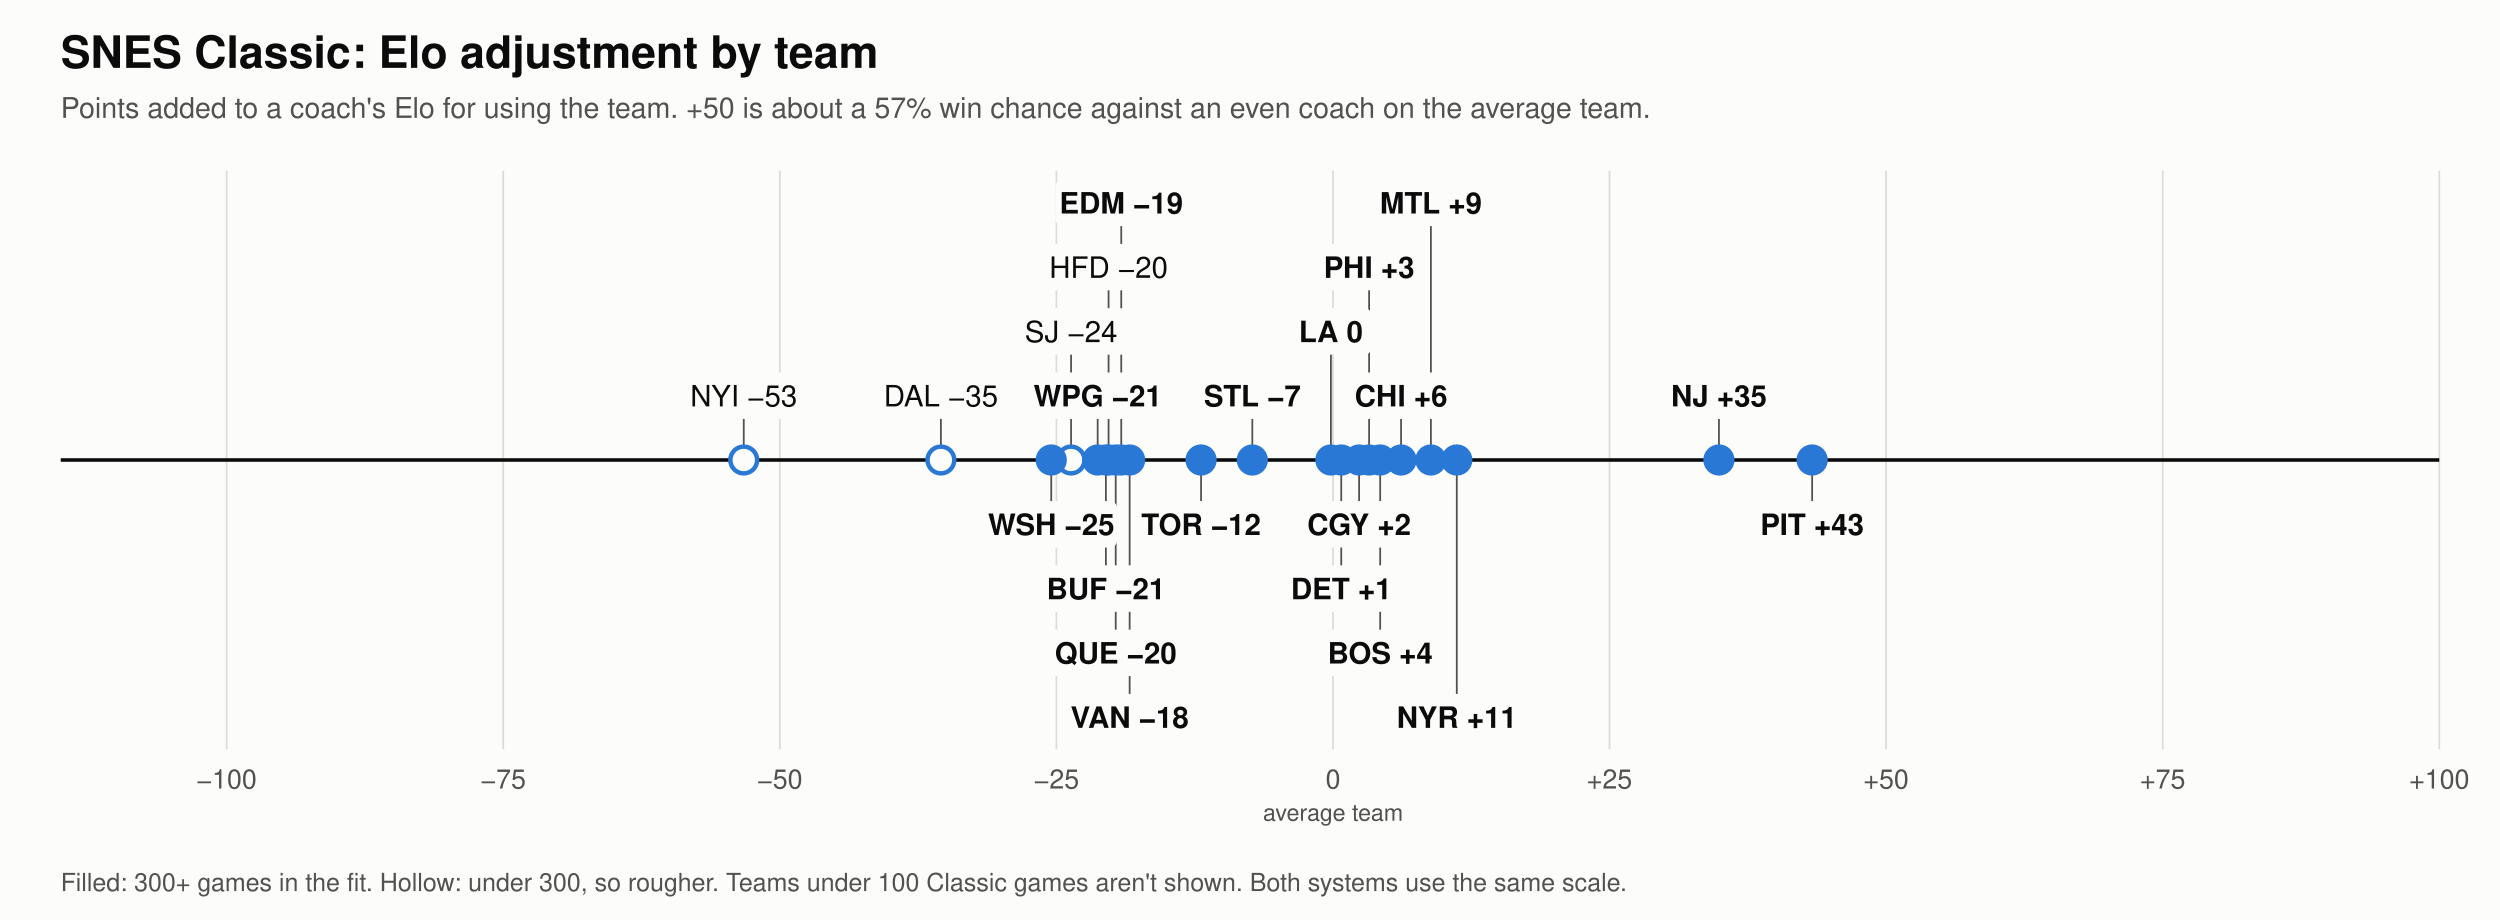
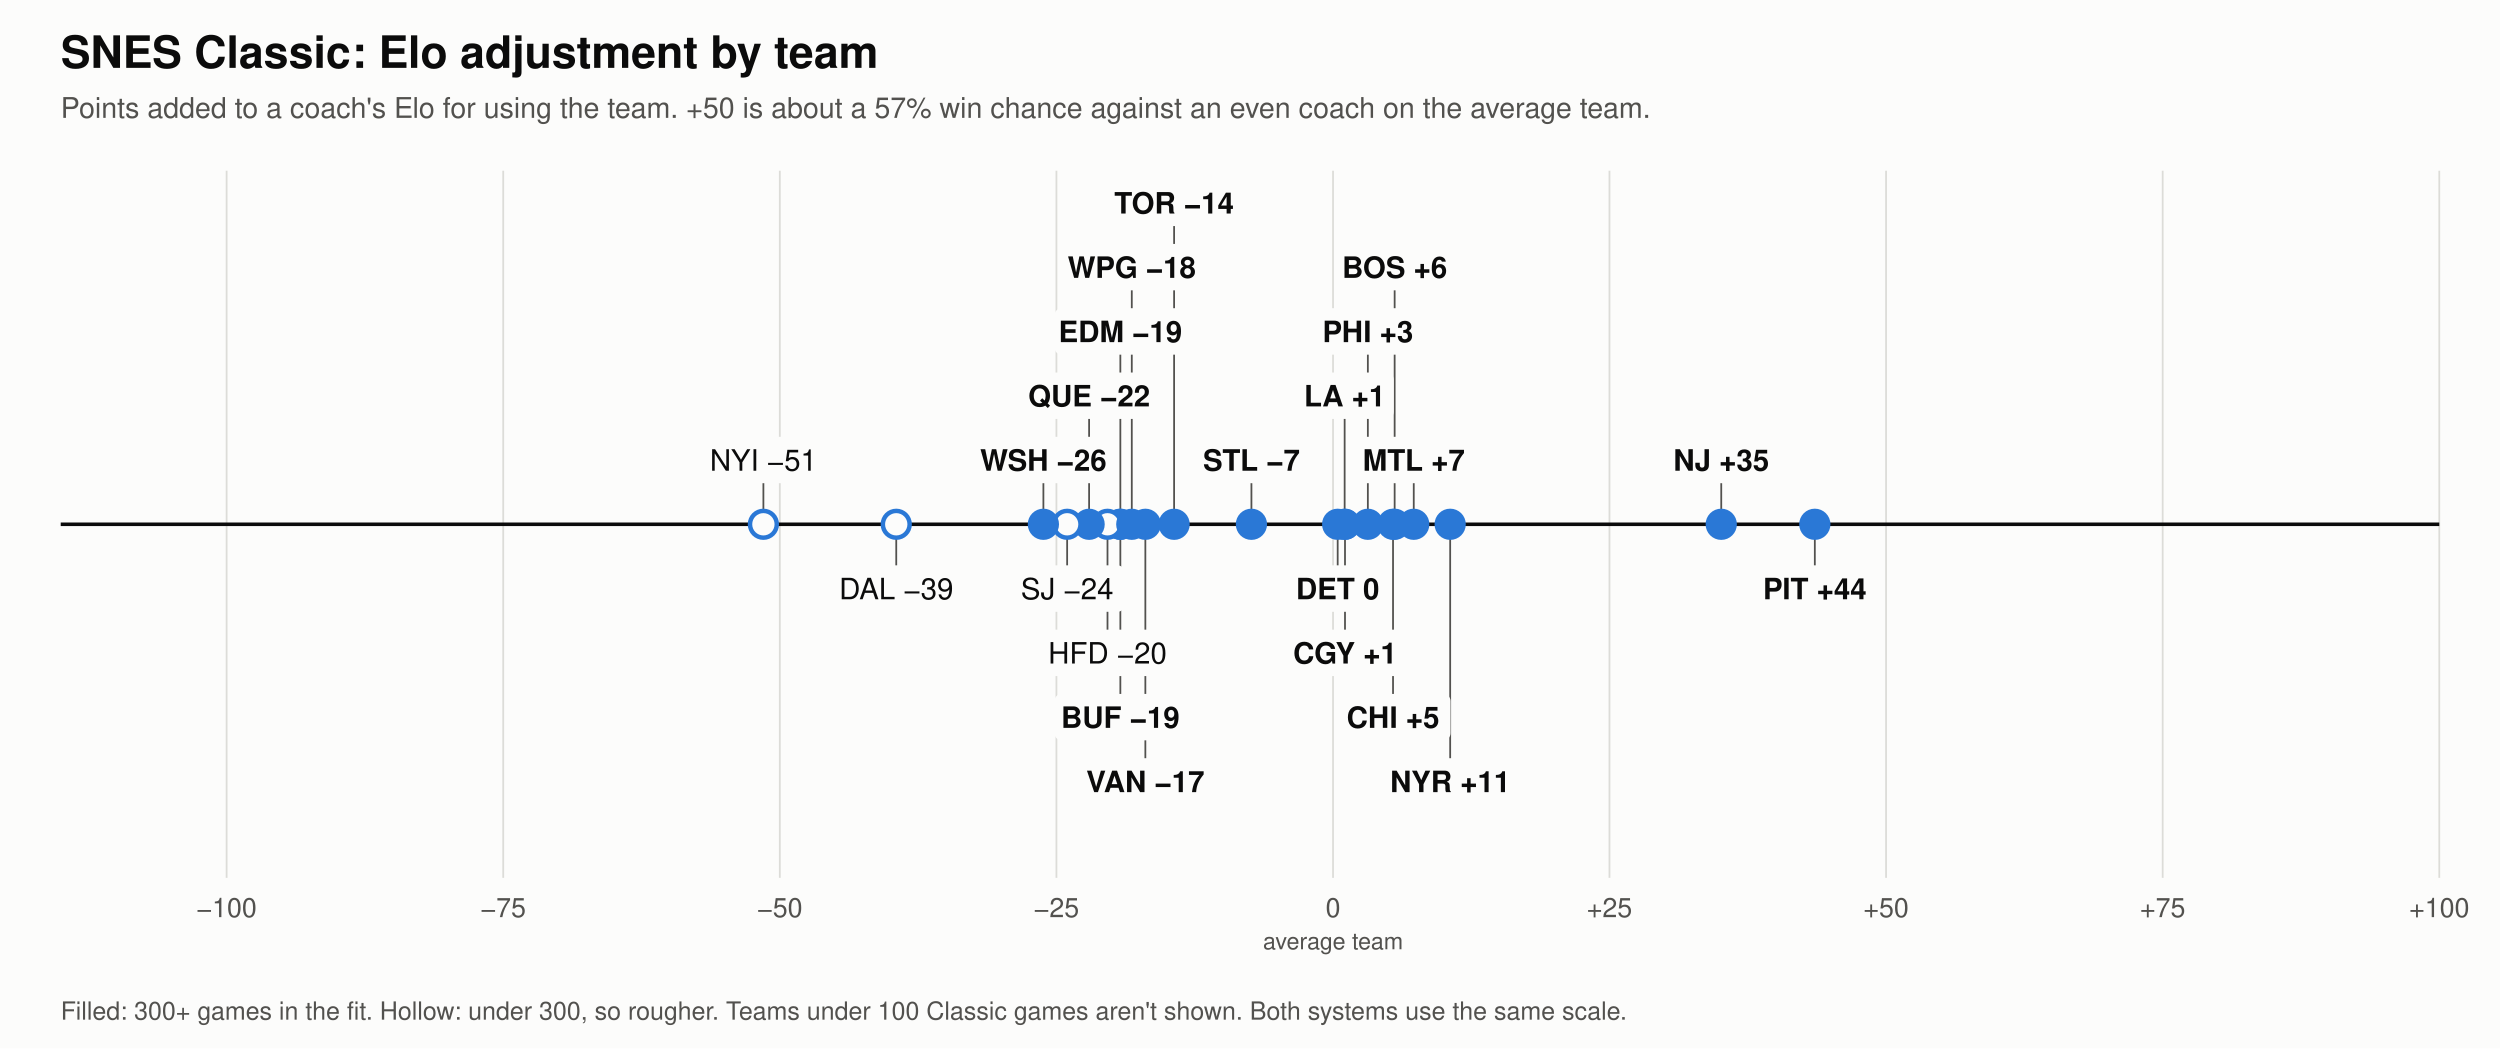
- <svg xmlns="http://www.w3.org/2000/svg" width="1400" height="515" viewBox="0 0 1400 515" font-family="Segoe UI, Helvetica, Arial, sans-serif">
-   <rect width="1400" height="515" fill="#fcfcfb" />
+ <svg xmlns="http://www.w3.org/2000/svg" width="1400" height="587" viewBox="0 0 1400 587" font-family="Segoe UI, Helvetica, Arial, sans-serif">
+   <rect width="1400" height="587" fill="#fcfcfb" />
  <text x="34" y="38" font-size="25" font-weight="700" fill="#0b0b0b">SNES Classic: Elo adjustment by team</text>
  <text x="34" y="66" font-size="16" fill="#52514e">Points added to a coach's Elo for using the team. +50 is about a 57% win chance against an even coach on the average team.</text>
-   <line x1="126.9" x2="126.9" y1="95.6" y2="419.6" stroke="#dcdcd8" stroke-width="1" />
-   <text x="126.9" y="441.6" font-size="15" text-anchor="middle" fill="#52514e">−100</text>
-   <line x1="281.8" x2="281.8" y1="95.6" y2="419.6" stroke="#dcdcd8" stroke-width="1" />
-   <text x="281.8" y="441.6" font-size="15" text-anchor="middle" fill="#52514e">−75</text>
-   <line x1="436.7" x2="436.7" y1="95.6" y2="419.6" stroke="#dcdcd8" stroke-width="1" />
-   <text x="436.7" y="441.6" font-size="15" text-anchor="middle" fill="#52514e">−50</text>
-   <line x1="591.6" x2="591.6" y1="95.6" y2="419.6" stroke="#dcdcd8" stroke-width="1" />
-   <text x="591.6" y="441.6" font-size="15" text-anchor="middle" fill="#52514e">−25</text>
-   <line x1="746.5" x2="746.5" y1="95.6" y2="419.6" stroke="#dcdcd8" stroke-width="1" />
-   <text x="746.5" y="441.6" font-size="15" text-anchor="middle" fill="#52514e">0</text>
-   <line x1="901.3" x2="901.3" y1="95.6" y2="419.6" stroke="#dcdcd8" stroke-width="1" />
-   <text x="901.3" y="441.6" font-size="15" text-anchor="middle" fill="#52514e">+25</text>
-   <line x1="1056.2" x2="1056.2" y1="95.6" y2="419.6" stroke="#dcdcd8" stroke-width="1" />
-   <text x="1056.2" y="441.6" font-size="15" text-anchor="middle" fill="#52514e">+50</text>
-   <line x1="1211.1" x2="1211.1" y1="95.6" y2="419.6" stroke="#dcdcd8" stroke-width="1" />
-   <text x="1211.1" y="441.6" font-size="15" text-anchor="middle" fill="#52514e">+75</text>
-   <line x1="1366.0" x2="1366.0" y1="95.6" y2="419.6" stroke="#dcdcd8" stroke-width="1" />
-   <text x="1366.0" y="441.6" font-size="15" text-anchor="middle" fill="#52514e">+100</text>
-   <text x="746.5" y="459.6" font-size="13" text-anchor="middle" fill="#52514e">average team</text>
-   <line x1="34.0" x2="1366.0" y1="257.6" y2="257.6" stroke="#0b0b0b" stroke-width="2" />
-   <line x1="627.9" x2="627.9" y1="257.6" y2="113.6" stroke="#52514e" stroke-width="1" />
-   <line x1="801.3" x2="801.3" y1="257.6" y2="113.6" stroke="#52514e" stroke-width="1" />
-   <line x1="815.8" x2="815.8" y1="257.6" y2="401.6" stroke="#52514e" stroke-width="1" />
-   <line x1="632.6" x2="632.6" y1="257.6" y2="401.6" stroke="#52514e" stroke-width="1" />
-   <line x1="772.9" x2="772.9" y1="257.6" y2="365.6" stroke="#52514e" stroke-width="1" />
-   <line x1="620.8" x2="620.8" y1="257.6" y2="149.6" stroke="#52514e" stroke-width="1" />
-   <line x1="766.7" x2="766.7" y1="257.6" y2="149.6" stroke="#52514e" stroke-width="1" />
-   <line x1="624.8" x2="624.8" y1="257.6" y2="365.6" stroke="#52514e" stroke-width="1" />
-   <line x1="619.3" x2="619.3" y1="257.6" y2="329.6" stroke="#52514e" stroke-width="1" />
-   <line x1="751.1" x2="751.1" y1="257.6" y2="329.6" stroke="#52514e" stroke-width="1" />
-   <line x1="745.3" x2="745.3" y1="257.6" y2="185.6" stroke="#52514e" stroke-width="1" />
-   <line x1="599.8" x2="599.8" y1="257.6" y2="185.6" stroke="#52514e" stroke-width="1" />
-   <line x1="761.1" x2="761.1" y1="257.6" y2="293.6" stroke="#52514e" stroke-width="1" />
-   <line x1="784.6" x2="784.6" y1="257.6" y2="221.6" stroke="#52514e" stroke-width="1" />
-   <line x1="526.9" x2="526.9" y1="257.6" y2="221.6" stroke="#52514e" stroke-width="1" />
-   <line x1="962.6" x2="962.6" y1="257.6" y2="221.6" stroke="#52514e" stroke-width="1" />
-   <line x1="416.5" x2="416.5" y1="257.6" y2="221.6" stroke="#52514e" stroke-width="1" />
-   <line x1="1014.8" x2="1014.8" y1="257.6" y2="293.6" stroke="#52514e" stroke-width="1" />
-   <line x1="701.3" x2="701.3" y1="257.6" y2="221.6" stroke="#52514e" stroke-width="1" />
-   <line x1="672.6" x2="672.6" y1="257.6" y2="293.6" stroke="#52514e" stroke-width="1" />
-   <line x1="614.7" x2="614.7" y1="257.6" y2="221.6" stroke="#52514e" stroke-width="1" />
-   <line x1="588.7" x2="588.7" y1="257.6" y2="293.6" stroke="#52514e" stroke-width="1" />
-   <rect x="740.7" y="352.6" width="64.4" height="26" rx="4" fill="#fcfcfb" />
-   <text x="772.9" y="371.6" font-size="16.5" text-anchor="middle" fill="#0b0b0b" font-weight="600">BOS +4</text>
-   <rect x="582.4" y="316.6" width="73.8" height="26" rx="4" fill="#fcfcfb" />
-   <text x="619.3" y="335.6" font-size="16.5" text-anchor="middle" fill="#0b0b0b" font-weight="600">BUF −21</text>
-   <rect x="728.9" y="280.6" width="64.4" height="26" rx="4" fill="#fcfcfb" />
-   <text x="761.1" y="299.6" font-size="16.5" text-anchor="middle" fill="#0b0b0b" font-weight="600">CGY +2</text>
-   <rect x="752.4" y="208.6" width="64.4" height="26" rx="4" fill="#fcfcfb" />
-   <text x="784.6" y="227.6" font-size="16.5" text-anchor="middle" fill="#0b0b0b" font-weight="600">CHI +6</text>
-   <rect x="490.0" y="208.6" width="73.8" height="26" rx="4" fill="#fcfcfb" />
-   <text x="526.9" y="227.6" font-size="16.5" text-anchor="middle" fill="#0b0b0b" font-weight="400">DAL −35</text>
-   <rect x="718.9" y="316.6" width="64.4" height="26" rx="4" fill="#fcfcfb" />
-   <text x="751.1" y="335.6" font-size="16.5" text-anchor="middle" fill="#0b0b0b" font-weight="600">DET +1</text>
-   <rect x="591.0" y="100.6" width="73.8" height="26" rx="4" fill="#fcfcfb" />
-   <text x="627.9" y="119.6" font-size="16.5" text-anchor="middle" fill="#0b0b0b" font-weight="600">EDM −19</text>
-   <rect x="583.9" y="136.6" width="73.8" height="26" rx="4" fill="#fcfcfb" />
-   <text x="620.8" y="155.6" font-size="16.5" text-anchor="middle" fill="#0b0b0b" font-weight="400">HFD −20</text>
-   <rect x="722.5" y="172.6" width="45.6" height="26" rx="4" fill="#fcfcfb" />
-   <text x="745.3" y="191.6" font-size="16.5" text-anchor="middle" fill="#0b0b0b" font-weight="600">LA 0</text>
-   <rect x="769.1" y="100.6" width="64.4" height="26" rx="4" fill="#fcfcfb" />
-   <text x="801.3" y="119.6" font-size="16.5" text-anchor="middle" fill="#0b0b0b" font-weight="600">MTL +9</text>
-   <rect x="930.4" y="208.6" width="64.4" height="26" rx="4" fill="#fcfcfb" />
-   <text x="962.6" y="227.6" font-size="16.5" text-anchor="middle" fill="#0b0b0b" font-weight="600">NJ +35</text>
-   <rect x="379.6" y="208.6" width="73.8" height="26" rx="4" fill="#fcfcfb" />
-   <text x="416.5" y="227.6" font-size="16.5" text-anchor="middle" fill="#0b0b0b" font-weight="400">NYI −53</text>
-   <rect x="778.9" y="388.6" width="73.8" height="26" rx="4" fill="#fcfcfb" />
-   <text x="815.8" y="407.6" font-size="16.5" text-anchor="middle" fill="#0b0b0b" font-weight="600">NYR +11</text>
-   <rect x="734.5" y="136.6" width="64.4" height="26" rx="4" fill="#fcfcfb" />
-   <text x="766.7" y="155.6" font-size="16.5" text-anchor="middle" fill="#0b0b0b" font-weight="600">PHI +3</text>
-   <rect x="977.9" y="280.6" width="73.8" height="26" rx="4" fill="#fcfcfb" />
-   <text x="1014.8" y="299.6" font-size="16.5" text-anchor="middle" fill="#0b0b0b" font-weight="600">PIT +43</text>
-   <rect x="587.9" y="352.6" width="73.8" height="26" rx="4" fill="#fcfcfb" />
-   <text x="624.8" y="371.6" font-size="16.5" text-anchor="middle" fill="#0b0b0b" font-weight="600">QUE −20</text>
-   <rect x="567.6" y="172.6" width="64.4" height="26" rx="4" fill="#fcfcfb" />
-   <text x="599.8" y="191.6" font-size="16.5" text-anchor="middle" fill="#0b0b0b" font-weight="400">SJ −24</text>
-   <rect x="669.1" y="208.6" width="64.4" height="26" rx="4" fill="#fcfcfb" />
-   <text x="701.3" y="227.6" font-size="16.5" text-anchor="middle" fill="#0b0b0b" font-weight="600">STL −7</text>
-   <rect x="635.7" y="280.6" width="73.8" height="26" rx="4" fill="#fcfcfb" />
-   <text x="672.6" y="299.6" font-size="16.5" text-anchor="middle" fill="#0b0b0b" font-weight="600">TOR −12</text>
-   <rect x="595.7" y="388.6" width="73.8" height="26" rx="4" fill="#fcfcfb" />
-   <text x="632.6" y="407.6" font-size="16.5" text-anchor="middle" fill="#0b0b0b" font-weight="600">VAN −18</text>
-   <rect x="577.8" y="208.6" width="73.8" height="26" rx="4" fill="#fcfcfb" />
-   <text x="614.7" y="227.6" font-size="16.5" text-anchor="middle" fill="#0b0b0b" font-weight="600">WPG −21</text>
-   <rect x="551.8" y="280.6" width="73.8" height="26" rx="4" fill="#fcfcfb" />
-   <text x="588.7" y="299.6" font-size="16.5" text-anchor="middle" fill="#0b0b0b" font-weight="600">WSH −25</text>
-   <circle cx="772.9" cy="257.6" r="7.5" fill="#2a78d6" stroke="#2a78d6" stroke-width="2.5" />
-   <circle cx="619.3" cy="257.6" r="7.5" fill="#2a78d6" stroke="#2a78d6" stroke-width="2.5" />
-   <circle cx="761.1" cy="257.6" r="7.5" fill="#2a78d6" stroke="#2a78d6" stroke-width="2.5" />
-   <circle cx="784.6" cy="257.6" r="7.5" fill="#2a78d6" stroke="#2a78d6" stroke-width="2.5" />
-   <circle cx="526.9" cy="257.6" r="7.5" fill="#fcfcfb" stroke="#2a78d6" stroke-width="2.5" />
-   <circle cx="751.1" cy="257.6" r="7.5" fill="#2a78d6" stroke="#2a78d6" stroke-width="2.5" />
-   <circle cx="627.9" cy="257.6" r="7.5" fill="#2a78d6" stroke="#2a78d6" stroke-width="2.5" />
-   <circle cx="620.8" cy="257.6" r="7.5" fill="#fcfcfb" stroke="#2a78d6" stroke-width="2.5" />
-   <circle cx="745.3" cy="257.6" r="7.5" fill="#2a78d6" stroke="#2a78d6" stroke-width="2.5" />
-   <circle cx="801.3" cy="257.6" r="7.5" fill="#2a78d6" stroke="#2a78d6" stroke-width="2.5" />
-   <circle cx="962.6" cy="257.6" r="7.5" fill="#2a78d6" stroke="#2a78d6" stroke-width="2.5" />
-   <circle cx="416.5" cy="257.6" r="7.5" fill="#fcfcfb" stroke="#2a78d6" stroke-width="2.5" />
-   <circle cx="815.8" cy="257.6" r="7.5" fill="#2a78d6" stroke="#2a78d6" stroke-width="2.5" />
-   <circle cx="766.7" cy="257.6" r="7.5" fill="#2a78d6" stroke="#2a78d6" stroke-width="2.5" />
-   <circle cx="1014.8" cy="257.6" r="7.5" fill="#2a78d6" stroke="#2a78d6" stroke-width="2.5" />
-   <circle cx="624.8" cy="257.6" r="7.5" fill="#2a78d6" stroke="#2a78d6" stroke-width="2.5" />
-   <circle cx="599.8" cy="257.6" r="7.5" fill="#fcfcfb" stroke="#2a78d6" stroke-width="2.5" />
-   <circle cx="701.3" cy="257.6" r="7.5" fill="#2a78d6" stroke="#2a78d6" stroke-width="2.5" />
-   <circle cx="672.6" cy="257.6" r="7.5" fill="#2a78d6" stroke="#2a78d6" stroke-width="2.5" />
-   <circle cx="632.6" cy="257.6" r="7.5" fill="#2a78d6" stroke="#2a78d6" stroke-width="2.5" />
-   <circle cx="614.7" cy="257.6" r="7.5" fill="#2a78d6" stroke="#2a78d6" stroke-width="2.5" />
-   <circle cx="588.7" cy="257.6" r="7.5" fill="#2a78d6" stroke="#2a78d6" stroke-width="2.5" />
-   <text x="34" y="499" font-size="14" fill="#52514e">Filled: 300+ games in the fit. Hollow: under 300, so rougher. Teams under 100 Classic games aren't shown. Both systems use the same scale.</text>
+   <line x1="126.9" x2="126.9" y1="95.6" y2="491.6" stroke="#dcdcd8" stroke-width="1" />
+   <text x="126.9" y="513.6" font-size="15" text-anchor="middle" fill="#52514e">−100</text>
+   <line x1="281.8" x2="281.8" y1="95.6" y2="491.6" stroke="#dcdcd8" stroke-width="1" />
+   <text x="281.8" y="513.6" font-size="15" text-anchor="middle" fill="#52514e">−75</text>
+   <line x1="436.7" x2="436.7" y1="95.6" y2="491.6" stroke="#dcdcd8" stroke-width="1" />
+   <text x="436.7" y="513.6" font-size="15" text-anchor="middle" fill="#52514e">−50</text>
+   <line x1="591.6" x2="591.6" y1="95.6" y2="491.6" stroke="#dcdcd8" stroke-width="1" />
+   <text x="591.6" y="513.6" font-size="15" text-anchor="middle" fill="#52514e">−25</text>
+   <line x1="746.5" x2="746.5" y1="95.6" y2="491.6" stroke="#dcdcd8" stroke-width="1" />
+   <text x="746.5" y="513.6" font-size="15" text-anchor="middle" fill="#52514e">0</text>
+   <line x1="901.3" x2="901.3" y1="95.6" y2="491.6" stroke="#dcdcd8" stroke-width="1" />
+   <text x="901.3" y="513.6" font-size="15" text-anchor="middle" fill="#52514e">+25</text>
+   <line x1="1056.2" x2="1056.2" y1="95.6" y2="491.6" stroke="#dcdcd8" stroke-width="1" />
+   <text x="1056.2" y="513.6" font-size="15" text-anchor="middle" fill="#52514e">+50</text>
+   <line x1="1211.1" x2="1211.1" y1="95.6" y2="491.6" stroke="#dcdcd8" stroke-width="1" />
+   <text x="1211.1" y="513.6" font-size="15" text-anchor="middle" fill="#52514e">+75</text>
+   <line x1="1366.0" x2="1366.0" y1="95.6" y2="491.6" stroke="#dcdcd8" stroke-width="1" />
+   <text x="1366.0" y="513.6" font-size="15" text-anchor="middle" fill="#52514e">+100</text>
+   <text x="746.5" y="531.6" font-size="13" text-anchor="middle" fill="#52514e">average team</text>
+   <line x1="34.0" x2="1366.0" y1="293.6" y2="293.6" stroke="#0b0b0b" stroke-width="2" />
+   <line x1="657.5" x2="657.5" y1="293.6" y2="113.6" stroke="#52514e" stroke-width="1" />
+   <line x1="781.0" x2="781.0" y1="293.6" y2="149.6" stroke="#52514e" stroke-width="1" />
+   <line x1="812.1" x2="812.1" y1="293.6" y2="437.6" stroke="#52514e" stroke-width="1" />
+   <line x1="641.4" x2="641.4" y1="293.6" y2="437.6" stroke="#52514e" stroke-width="1" />
+   <line x1="633.8" x2="633.8" y1="293.6" y2="149.6" stroke="#52514e" stroke-width="1" />
+   <line x1="627.4" x2="627.4" y1="293.6" y2="401.6" stroke="#52514e" stroke-width="1" />
+   <line x1="780.1" x2="780.1" y1="293.6" y2="401.6" stroke="#52514e" stroke-width="1" />
+   <line x1="627.4" x2="627.4" y1="293.6" y2="185.6" stroke="#52514e" stroke-width="1" />
+   <line x1="766.0" x2="766.0" y1="293.6" y2="185.6" stroke="#52514e" stroke-width="1" />
+   <line x1="753.2" x2="753.2" y1="293.6" y2="365.6" stroke="#52514e" stroke-width="1" />
+   <line x1="620.2" x2="620.2" y1="293.6" y2="365.6" stroke="#52514e" stroke-width="1" />
+   <line x1="753.0" x2="753.0" y1="293.6" y2="221.6" stroke="#52514e" stroke-width="1" />
+   <line x1="609.9" x2="609.9" y1="293.6" y2="221.6" stroke="#52514e" stroke-width="1" />
+   <line x1="501.9" x2="501.9" y1="293.6" y2="329.6" stroke="#52514e" stroke-width="1" />
+   <line x1="749.1" x2="749.1" y1="293.6" y2="329.6" stroke="#52514e" stroke-width="1" />
+   <line x1="791.7" x2="791.7" y1="293.6" y2="257.6" stroke="#52514e" stroke-width="1" />
+   <line x1="963.9" x2="963.9" y1="293.6" y2="257.6" stroke="#52514e" stroke-width="1" />
+   <line x1="427.5" x2="427.5" y1="293.6" y2="257.6" stroke="#52514e" stroke-width="1" />
+   <line x1="1016.3" x2="1016.3" y1="293.6" y2="329.6" stroke="#52514e" stroke-width="1" />
+   <line x1="597.6" x2="597.6" y1="293.6" y2="329.6" stroke="#52514e" stroke-width="1" />
+   <line x1="700.8" x2="700.8" y1="293.6" y2="257.6" stroke="#52514e" stroke-width="1" />
+   <line x1="584.3" x2="584.3" y1="293.6" y2="257.6" stroke="#52514e" stroke-width="1" />
+   <rect x="748.8" y="136.6" width="64.4" height="26" rx="4" fill="#fcfcfb" />
+   <text x="781.0" y="155.6" font-size="16.5" text-anchor="middle" fill="#0b0b0b" font-weight="600">BOS +6</text>
+   <rect x="590.5" y="388.6" width="73.8" height="26" rx="4" fill="#fcfcfb" />
+   <text x="627.4" y="407.6" font-size="16.5" text-anchor="middle" fill="#0b0b0b" font-weight="600">BUF −19</text>
+   <rect x="721.0" y="352.6" width="64.4" height="26" rx="4" fill="#fcfcfb" />
+   <text x="753.2" y="371.6" font-size="16.5" text-anchor="middle" fill="#0b0b0b" font-weight="600">CGY +1</text>
+   <rect x="747.9" y="388.6" width="64.4" height="26" rx="4" fill="#fcfcfb" />
+   <text x="780.1" y="407.6" font-size="16.5" text-anchor="middle" fill="#0b0b0b" font-weight="600">CHI +5</text>
+   <rect x="465.0" y="316.6" width="73.8" height="26" rx="4" fill="#fcfcfb" />
+   <text x="501.9" y="335.6" font-size="16.5" text-anchor="middle" fill="#0b0b0b" font-weight="400">DAL −39</text>
+   <rect x="721.6" y="316.6" width="55.0" height="26" rx="4" fill="#fcfcfb" />
+   <text x="749.1" y="335.6" font-size="16.5" text-anchor="middle" fill="#0b0b0b" font-weight="600">DET 0</text>
+   <rect x="590.5" y="172.6" width="73.8" height="26" rx="4" fill="#fcfcfb" />
+   <text x="627.4" y="191.6" font-size="16.5" text-anchor="middle" fill="#0b0b0b" font-weight="600">EDM −19</text>
+   <rect x="583.3" y="352.6" width="73.8" height="26" rx="4" fill="#fcfcfb" />
+   <text x="620.2" y="371.6" font-size="16.5" text-anchor="middle" fill="#0b0b0b" font-weight="400">HFD −20</text>
+   <rect x="725.5" y="208.6" width="55.0" height="26" rx="4" fill="#fcfcfb" />
+   <text x="753.0" y="227.6" font-size="16.5" text-anchor="middle" fill="#0b0b0b" font-weight="600">LA +1</text>
+   <rect x="759.5" y="244.6" width="64.4" height="26" rx="4" fill="#fcfcfb" />
+   <text x="791.7" y="263.6" font-size="16.5" text-anchor="middle" fill="#0b0b0b" font-weight="600">MTL +7</text>
+   <rect x="931.7" y="244.6" width="64.4" height="26" rx="4" fill="#fcfcfb" />
+   <text x="963.9" y="263.6" font-size="16.5" text-anchor="middle" fill="#0b0b0b" font-weight="600">NJ +35</text>
+   <rect x="390.6" y="244.6" width="73.8" height="26" rx="4" fill="#fcfcfb" />
+   <text x="427.5" y="263.6" font-size="16.5" text-anchor="middle" fill="#0b0b0b" font-weight="400">NYI −51</text>
+   <rect x="775.2" y="424.6" width="73.8" height="26" rx="4" fill="#fcfcfb" />
+   <text x="812.1" y="443.6" font-size="16.5" text-anchor="middle" fill="#0b0b0b" font-weight="600">NYR +11</text>
+   <rect x="733.8" y="172.6" width="64.4" height="26" rx="4" fill="#fcfcfb" />
+   <text x="766.0" y="191.6" font-size="16.5" text-anchor="middle" fill="#0b0b0b" font-weight="600">PHI +3</text>
+   <rect x="979.4" y="316.6" width="73.8" height="26" rx="4" fill="#fcfcfb" />
+   <text x="1016.3" y="335.6" font-size="16.5" text-anchor="middle" fill="#0b0b0b" font-weight="600">PIT +44</text>
+   <rect x="573.0" y="208.6" width="73.8" height="26" rx="4" fill="#fcfcfb" />
+   <text x="609.9" y="227.6" font-size="16.5" text-anchor="middle" fill="#0b0b0b" font-weight="600">QUE −22</text>
+   <rect x="565.4" y="316.6" width="64.4" height="26" rx="4" fill="#fcfcfb" />
+   <text x="597.6" y="335.6" font-size="16.5" text-anchor="middle" fill="#0b0b0b" font-weight="400">SJ −24</text>
+   <rect x="668.6" y="244.6" width="64.4" height="26" rx="4" fill="#fcfcfb" />
+   <text x="700.8" y="263.6" font-size="16.5" text-anchor="middle" fill="#0b0b0b" font-weight="600">STL −7</text>
+   <rect x="620.6" y="100.6" width="73.8" height="26" rx="4" fill="#fcfcfb" />
+   <text x="657.5" y="119.6" font-size="16.5" text-anchor="middle" fill="#0b0b0b" font-weight="600">TOR −14</text>
+   <rect x="604.5" y="424.6" width="73.8" height="26" rx="4" fill="#fcfcfb" />
+   <text x="641.4" y="443.6" font-size="16.5" text-anchor="middle" fill="#0b0b0b" font-weight="600">VAN −17</text>
+   <rect x="596.9" y="136.6" width="73.8" height="26" rx="4" fill="#fcfcfb" />
+   <text x="633.8" y="155.6" font-size="16.5" text-anchor="middle" fill="#0b0b0b" font-weight="600">WPG −18</text>
+   <rect x="547.4" y="244.6" width="73.8" height="26" rx="4" fill="#fcfcfb" />
+   <text x="584.3" y="263.6" font-size="16.5" text-anchor="middle" fill="#0b0b0b" font-weight="600">WSH −26</text>
+   <circle cx="781.0" cy="293.6" r="7.5" fill="#2a78d6" stroke="#2a78d6" stroke-width="2.5" />
+   <circle cx="627.4" cy="293.6" r="7.5" fill="#2a78d6" stroke="#2a78d6" stroke-width="2.5" />
+   <circle cx="753.2" cy="293.6" r="7.5" fill="#2a78d6" stroke="#2a78d6" stroke-width="2.5" />
+   <circle cx="780.1" cy="293.6" r="7.5" fill="#2a78d6" stroke="#2a78d6" stroke-width="2.5" />
+   <circle cx="501.9" cy="293.6" r="7.5" fill="#fcfcfb" stroke="#2a78d6" stroke-width="2.5" />
+   <circle cx="749.1" cy="293.6" r="7.5" fill="#2a78d6" stroke="#2a78d6" stroke-width="2.5" />
+   <circle cx="627.4" cy="293.6" r="7.5" fill="#2a78d6" stroke="#2a78d6" stroke-width="2.5" />
+   <circle cx="620.2" cy="293.6" r="7.5" fill="#fcfcfb" stroke="#2a78d6" stroke-width="2.5" />
+   <circle cx="753.0" cy="293.6" r="7.5" fill="#2a78d6" stroke="#2a78d6" stroke-width="2.5" />
+   <circle cx="791.7" cy="293.6" r="7.5" fill="#2a78d6" stroke="#2a78d6" stroke-width="2.5" />
+   <circle cx="963.9" cy="293.6" r="7.5" fill="#2a78d6" stroke="#2a78d6" stroke-width="2.5" />
+   <circle cx="427.5" cy="293.6" r="7.5" fill="#fcfcfb" stroke="#2a78d6" stroke-width="2.5" />
+   <circle cx="812.1" cy="293.6" r="7.5" fill="#2a78d6" stroke="#2a78d6" stroke-width="2.5" />
+   <circle cx="766.0" cy="293.6" r="7.5" fill="#2a78d6" stroke="#2a78d6" stroke-width="2.5" />
+   <circle cx="1016.3" cy="293.6" r="7.5" fill="#2a78d6" stroke="#2a78d6" stroke-width="2.5" />
+   <circle cx="609.9" cy="293.6" r="7.5" fill="#2a78d6" stroke="#2a78d6" stroke-width="2.5" />
+   <circle cx="597.6" cy="293.6" r="7.5" fill="#fcfcfb" stroke="#2a78d6" stroke-width="2.5" />
+   <circle cx="700.8" cy="293.6" r="7.5" fill="#2a78d6" stroke="#2a78d6" stroke-width="2.5" />
+   <circle cx="657.5" cy="293.6" r="7.5" fill="#2a78d6" stroke="#2a78d6" stroke-width="2.5" />
+   <circle cx="641.4" cy="293.6" r="7.5" fill="#2a78d6" stroke="#2a78d6" stroke-width="2.5" />
+   <circle cx="633.8" cy="293.6" r="7.5" fill="#2a78d6" stroke="#2a78d6" stroke-width="2.5" />
+   <circle cx="584.3" cy="293.6" r="7.5" fill="#2a78d6" stroke="#2a78d6" stroke-width="2.5" />
+   <text x="34" y="571" font-size="14" fill="#52514e">Filled: 300+ games in the fit. Hollow: under 300, so rougher. Teams under 100 Classic games aren't shown. Both systems use the same scale.</text>
</svg>
